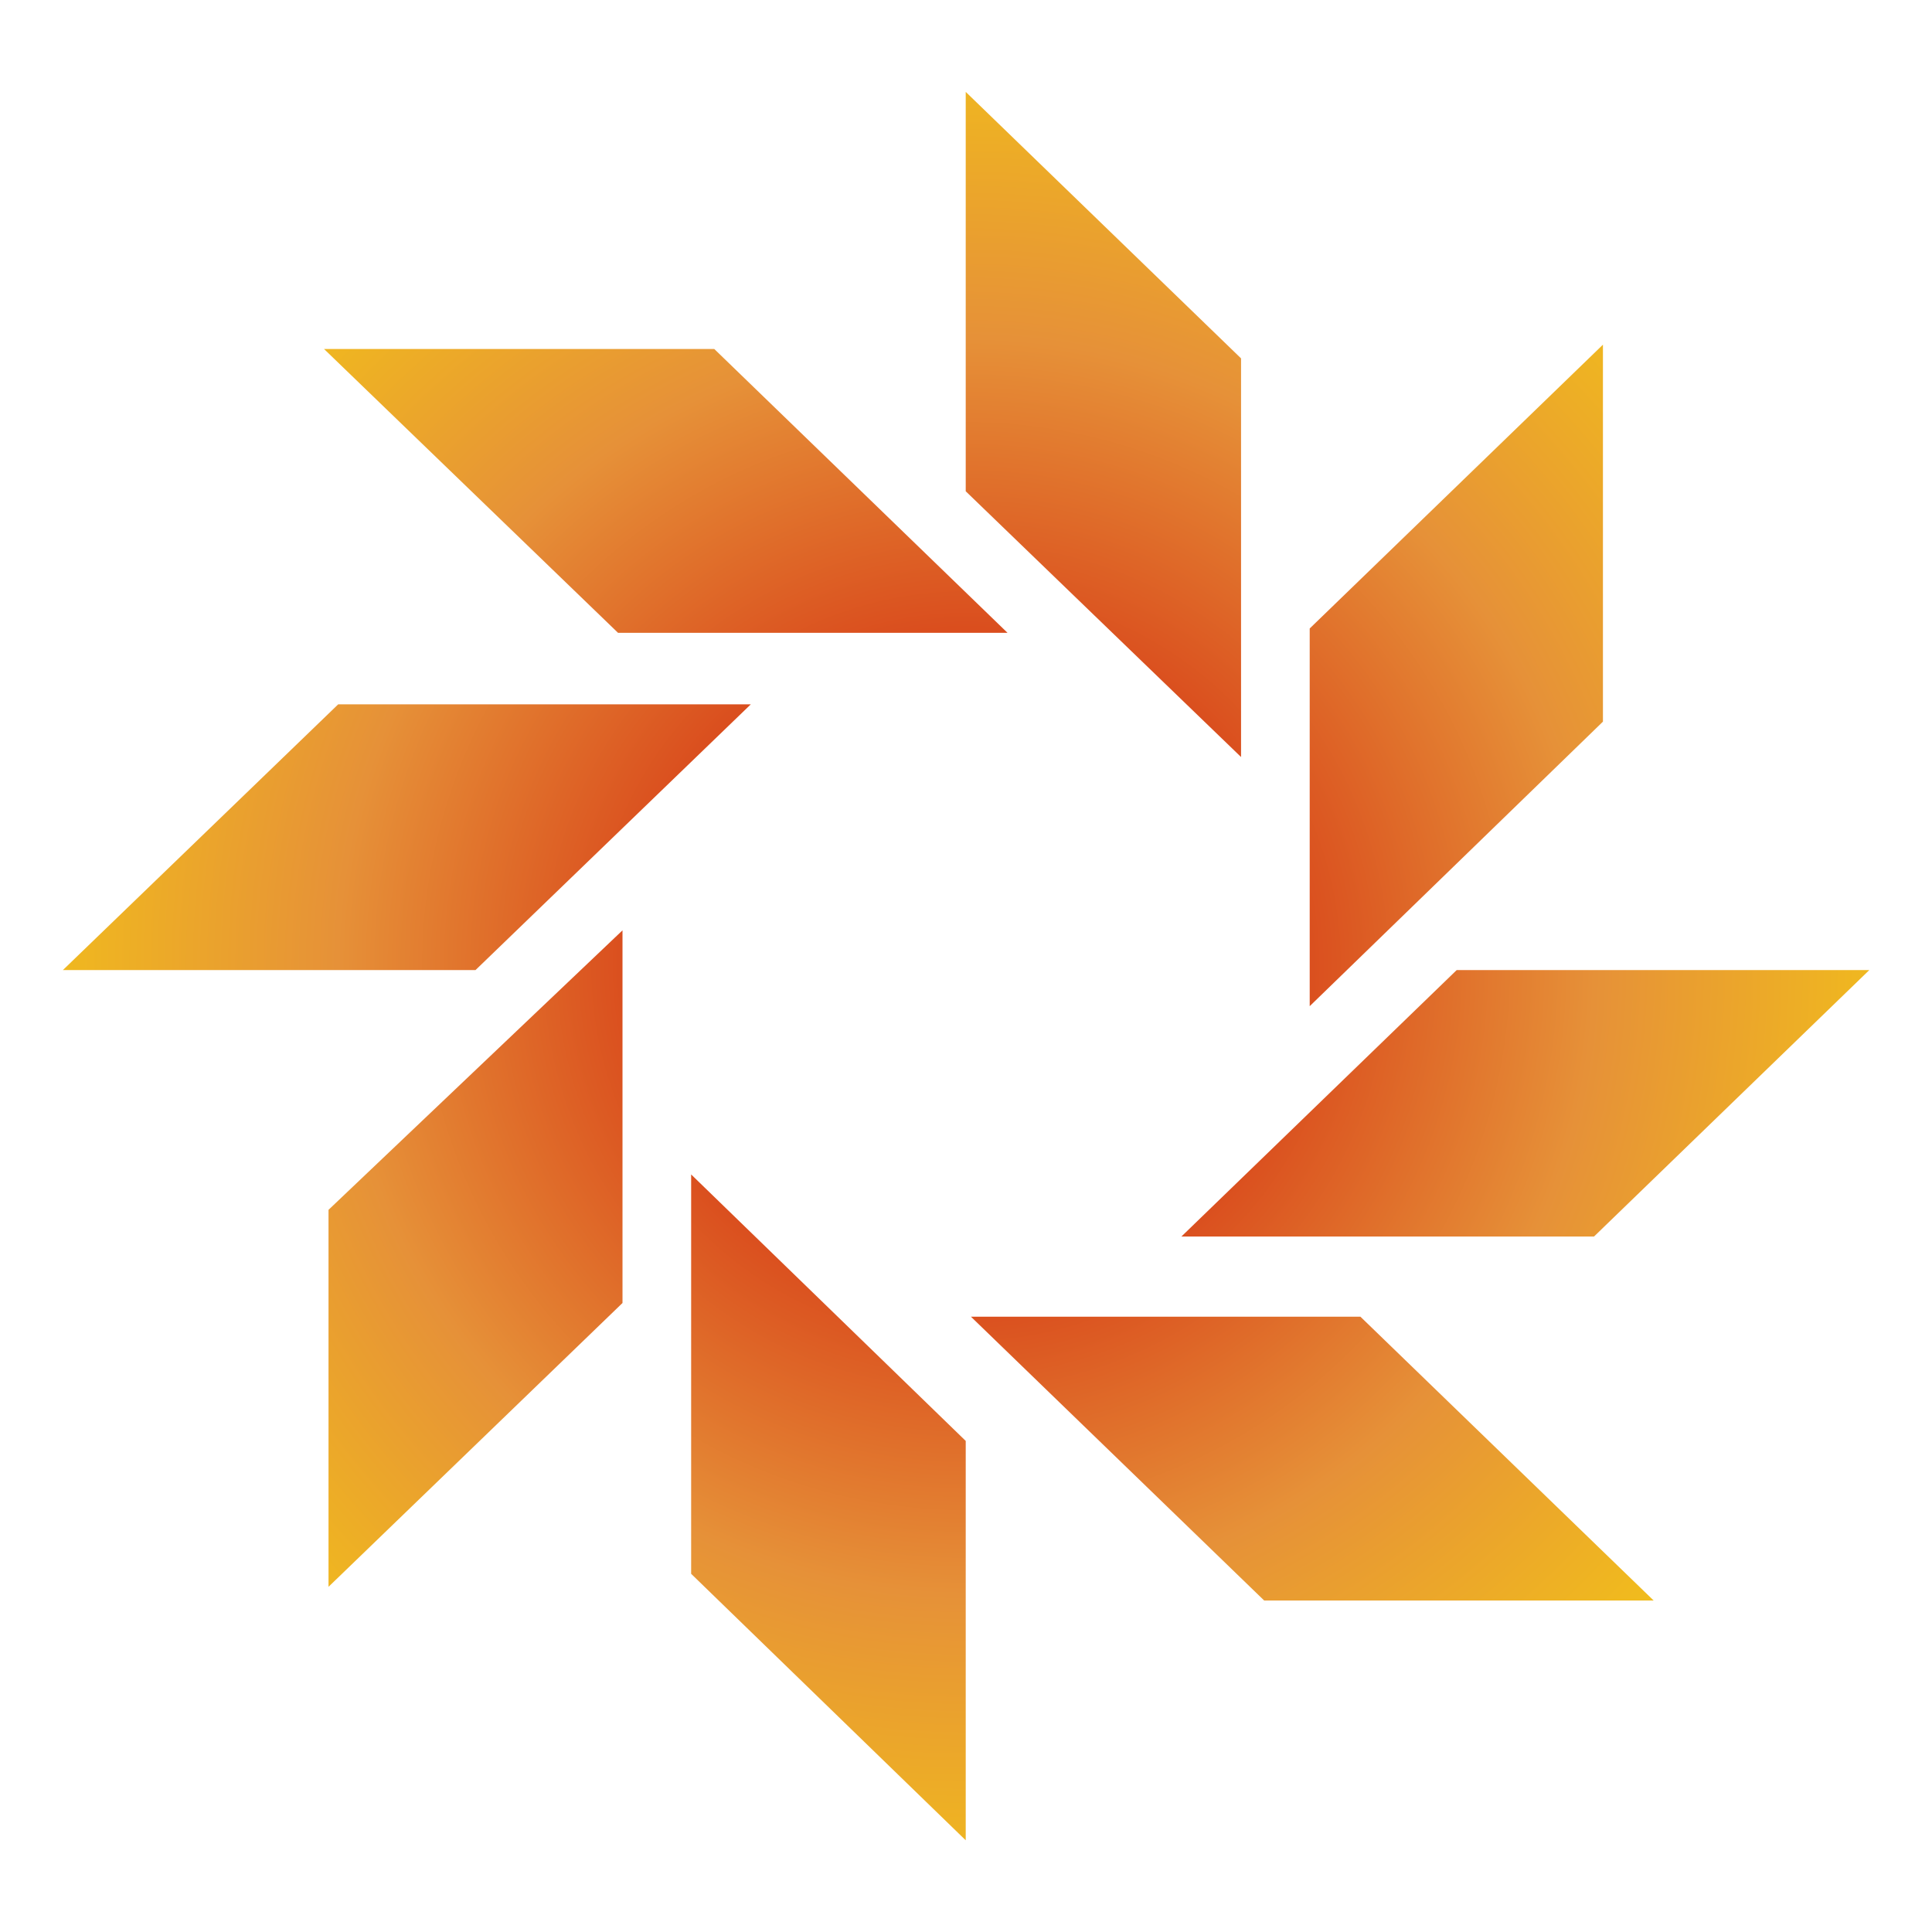
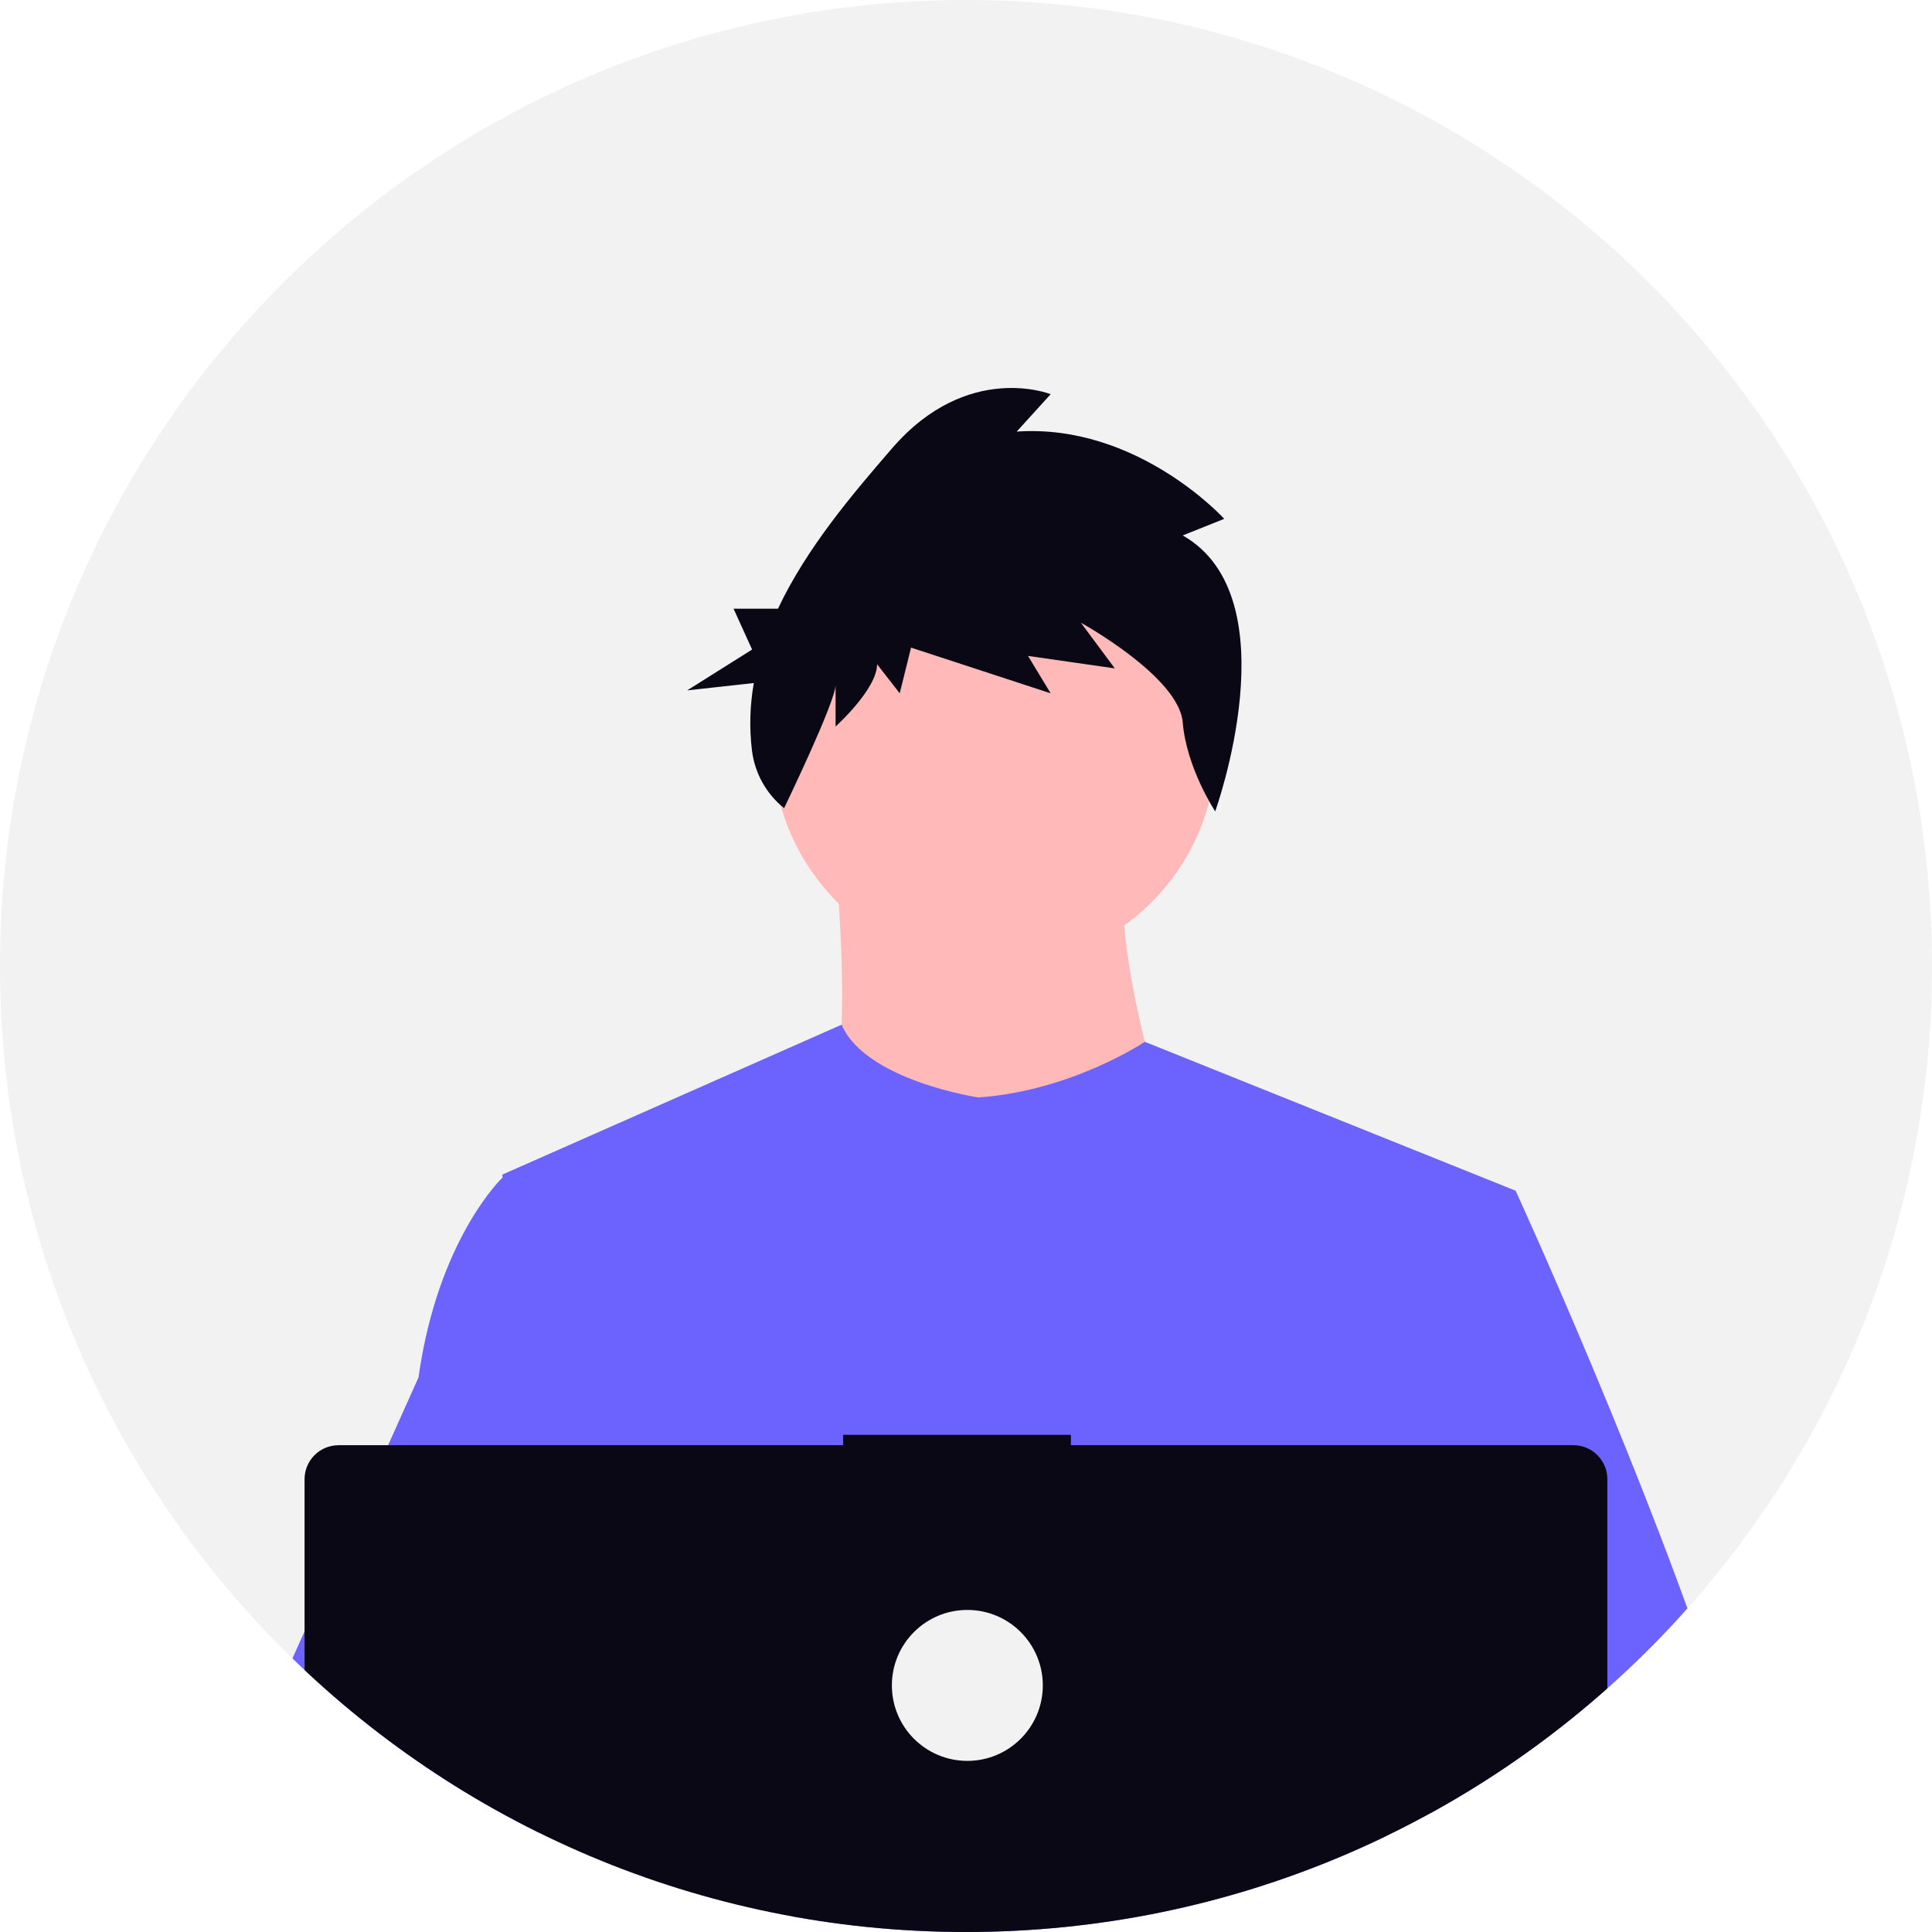
- <svg xmlns="http://www.w3.org/2000/svg" version="1.1" viewBox="0.0 0.0 960.0 960.0" fill="none" stroke="none" stroke-linecap="square" stroke-miterlimit="10">
-   <clipPath id="p.0">
-     <path d="m0 0l960.0 0l0 960.0l-960.0 0l0 -960.0z" clip-rule="nonzero" />
-   </clipPath>
-   <g clip-path="url(#p.0)">
-     <path fill="#000000" fill-opacity="0.0" d="m0 0l960.0 0l0 960.0l-960.0 0z" fill-rule="evenodd" />
-     <defs>
-       <radialGradient id="p.1" gradientUnits="userSpaceOnUse" gradientTransform="matrix(24.99176 0.0 0.0 24.99176 0.0 0.0)" spreadMethod="pad" cx="19.208" cy="19.208" fx="19.208" fy="19.208" r="24.992">
-         <stop offset="0.0" stop-color="#cc0000" />
-         <stop offset="0.5" stop-color="#e69138" />
-         <stop offset="1.0" stop-color="#fcea00" />
-       </radialGradient>
-     </defs>
-     <path fill="url(#p.1)" d="m161.013 173.415l146.078 141.026l193.535 0l-145.707 -141.026zm318.851 -127.749l0 198.441l136.809 132.055l0 -198.083l-136.809 -132.414zm-311.806 304.301l-136.809 132.055l205.028 0l136.809 -132.055zm628.433 -178.705l-145.707 141.026l0 187.676l145.707 -141.385l0 -187.317zm-72.668 310.76l-136.809 132.414l205.028 0l136.809 -132.414zm-414.506 -19.736l-146.078 138.873l0 187.317l146.078 -141.026l0 -185.164zm173.143 191.982l145.707 141.026l193.535 0l-145.707 -141.026zm-139.034 -70.692l0 198.441l136.438 132.414l0 -198.441l-136.438 -132.414z" fill-rule="evenodd" />
+ <svg xmlns="http://www.w3.org/2000/svg" width="640" height="640" viewBox="0 0 640 640" role="img" artist="Katerina Limpitsouni" source="https://undraw.co/">
+   <defs>
+     <clipPath id="a-3057">
+       <circle cx="320" cy="320" r="320" transform="translate(626 151)" fill="none" stroke="#707070" stroke-width="1" />
+     </clipPath>
+   </defs>
+   <g transform="translate(-626 -151)">
+     <circle cx="320" cy="320" r="320" transform="translate(626 151)" fill="#f2f2f2" />
+     <g clip-path="url(#a-3057)">
+       <path d="M581.722,260.562S595.577,365,574.262,376.728s126.823,12.789,126.823,12.789-33.038-90.588-18.118-118.3Z" transform="translate(318.813 155.394)" fill="#ffb9b9" />
+       <circle cx="73.536" cy="73.536" r="73.536" transform="translate(881.887 324.39)" fill="#ffb9b9" />
+       <path d="M809.257,390.045l-12.32,56.1-26.05,118.69-.78,6.5-8.99,75.25-5.98,49.99-4.01,33.58c-24.38,12.53-42.05,21.18-42.05,21.18s-1.52-7.62-3.97-17.37c-17.11,5.13-48.77,13.64-75.6,15.34,9.77,10.89-141.12-266.12-146.91-303.16-4.66-29.81-8.16-55-8.9-60.36-.1-.7-.15-1.06-.15-1.06l112.43-49.68c7.99,18.53,45.3,24.1,45.3,24.1,30.91-2.13,55.14-18.43,55.14-18.43Z" transform="translate(318.813 155.394)" fill="#6c63ff" />
+       <path d="M720.129,154.235l13.749-5.5s-28.749-31.651-68.747-28.9l11.25-12.385s-27.5-11.009-52.5,17.89c-13.141,15.191-28.346,33.048-37.825,53.163H571.33l6.146,13.532-21.509,13.532,22.077-2.431a75.616,75.616,0,0,0-.6,22.445,29.041,29.041,0,0,0,10.634,19h0s17.052-35.3,17.052-40.8v13.761S618.88,205.157,618.88,196.9l7.5,9.633,3.75-15.137,46.248,15.137-7.5-12.385,28.749,4.128-11.25-15.137s32.5,17.89,33.749,33.027,10.762,29.481,10.762,29.481S756.378,174.877,720.129,154.235Z" transform="translate(297.666 174.133)" fill="#090814" />
+       <path d="M889.187,647.955c-7.49,8.12-26.05,20.35-48.55,33.59-8.37,4.92-17.28,9.99-26.37,15.03-21.69,12.03-44.4,23.95-63.14,33.58-24.38,12.53-42.05,21.18-42.05,21.18s-1.52-7.62-3.97-17.37c-3.28-13.05-8.22-29.92-13.37-37.39-.18-.26-.36-.5-.54-.74-1.5-1.97-3.01-3.12-4.5-3.12l74.42-46.13,32.16-19.94-23.17-55.31-29.06-69.38,17.54-55.81,17.63-56.1h33.04s10.94,23.88,24.93,57.18c2.09,4.98,4.25,10.17,6.45,15.53C869.417,532.755,905.3,630.5,889.187,647.955Z" transform="translate(318.813 155.394)" fill="#6c63ff" />
+       <path d="M556.677,695.915a47.792,47.792,0,0,0-8.1.66c-22.99,3.95-29.77,24.76-31.7,38.7a71.847,71.847,0,0,0-.7,12.86l-20.31-15.62-7.4-5.69c-17.81-6.21-33.68-17.24-47.44-30.25a238.478,238.478,0,0,1-31.95-37.89,334.144,334.144,0,0,1-24.72-42.4,31.184,31.184,0,0,1-.43-26.45l25.15-56.05,36.76-81.92q.4-2.925.89-5.72c7.29-41.8,26.82-60.36,26.82-60.36h14.92l9.98,60.36,12.4,74.99-8.69,28.34-20.08,65.45,19.19,20.84Z" transform="translate(318.813 155.394)" fill="#6c63ff" />
+       <path d="M828.381,510.145H661.938v-3.431H586.466v3.431H419.337A11.259,11.259,0,0,0,408.079,521.4V749.315a11.259,11.259,0,0,0,11.259,11.259H828.381a11.259,11.259,0,0,0,11.259-11.259V521.4a11.259,11.259,0,0,0-11.259-11.259Z" transform="translate(318.813 119.599)" fill="#090814" />
+       <circle cx="25" cy="25" r="25" transform="translate(921.445 684.314)" fill="#f2f2f2" />
+     </g>
  </g>
</svg>
